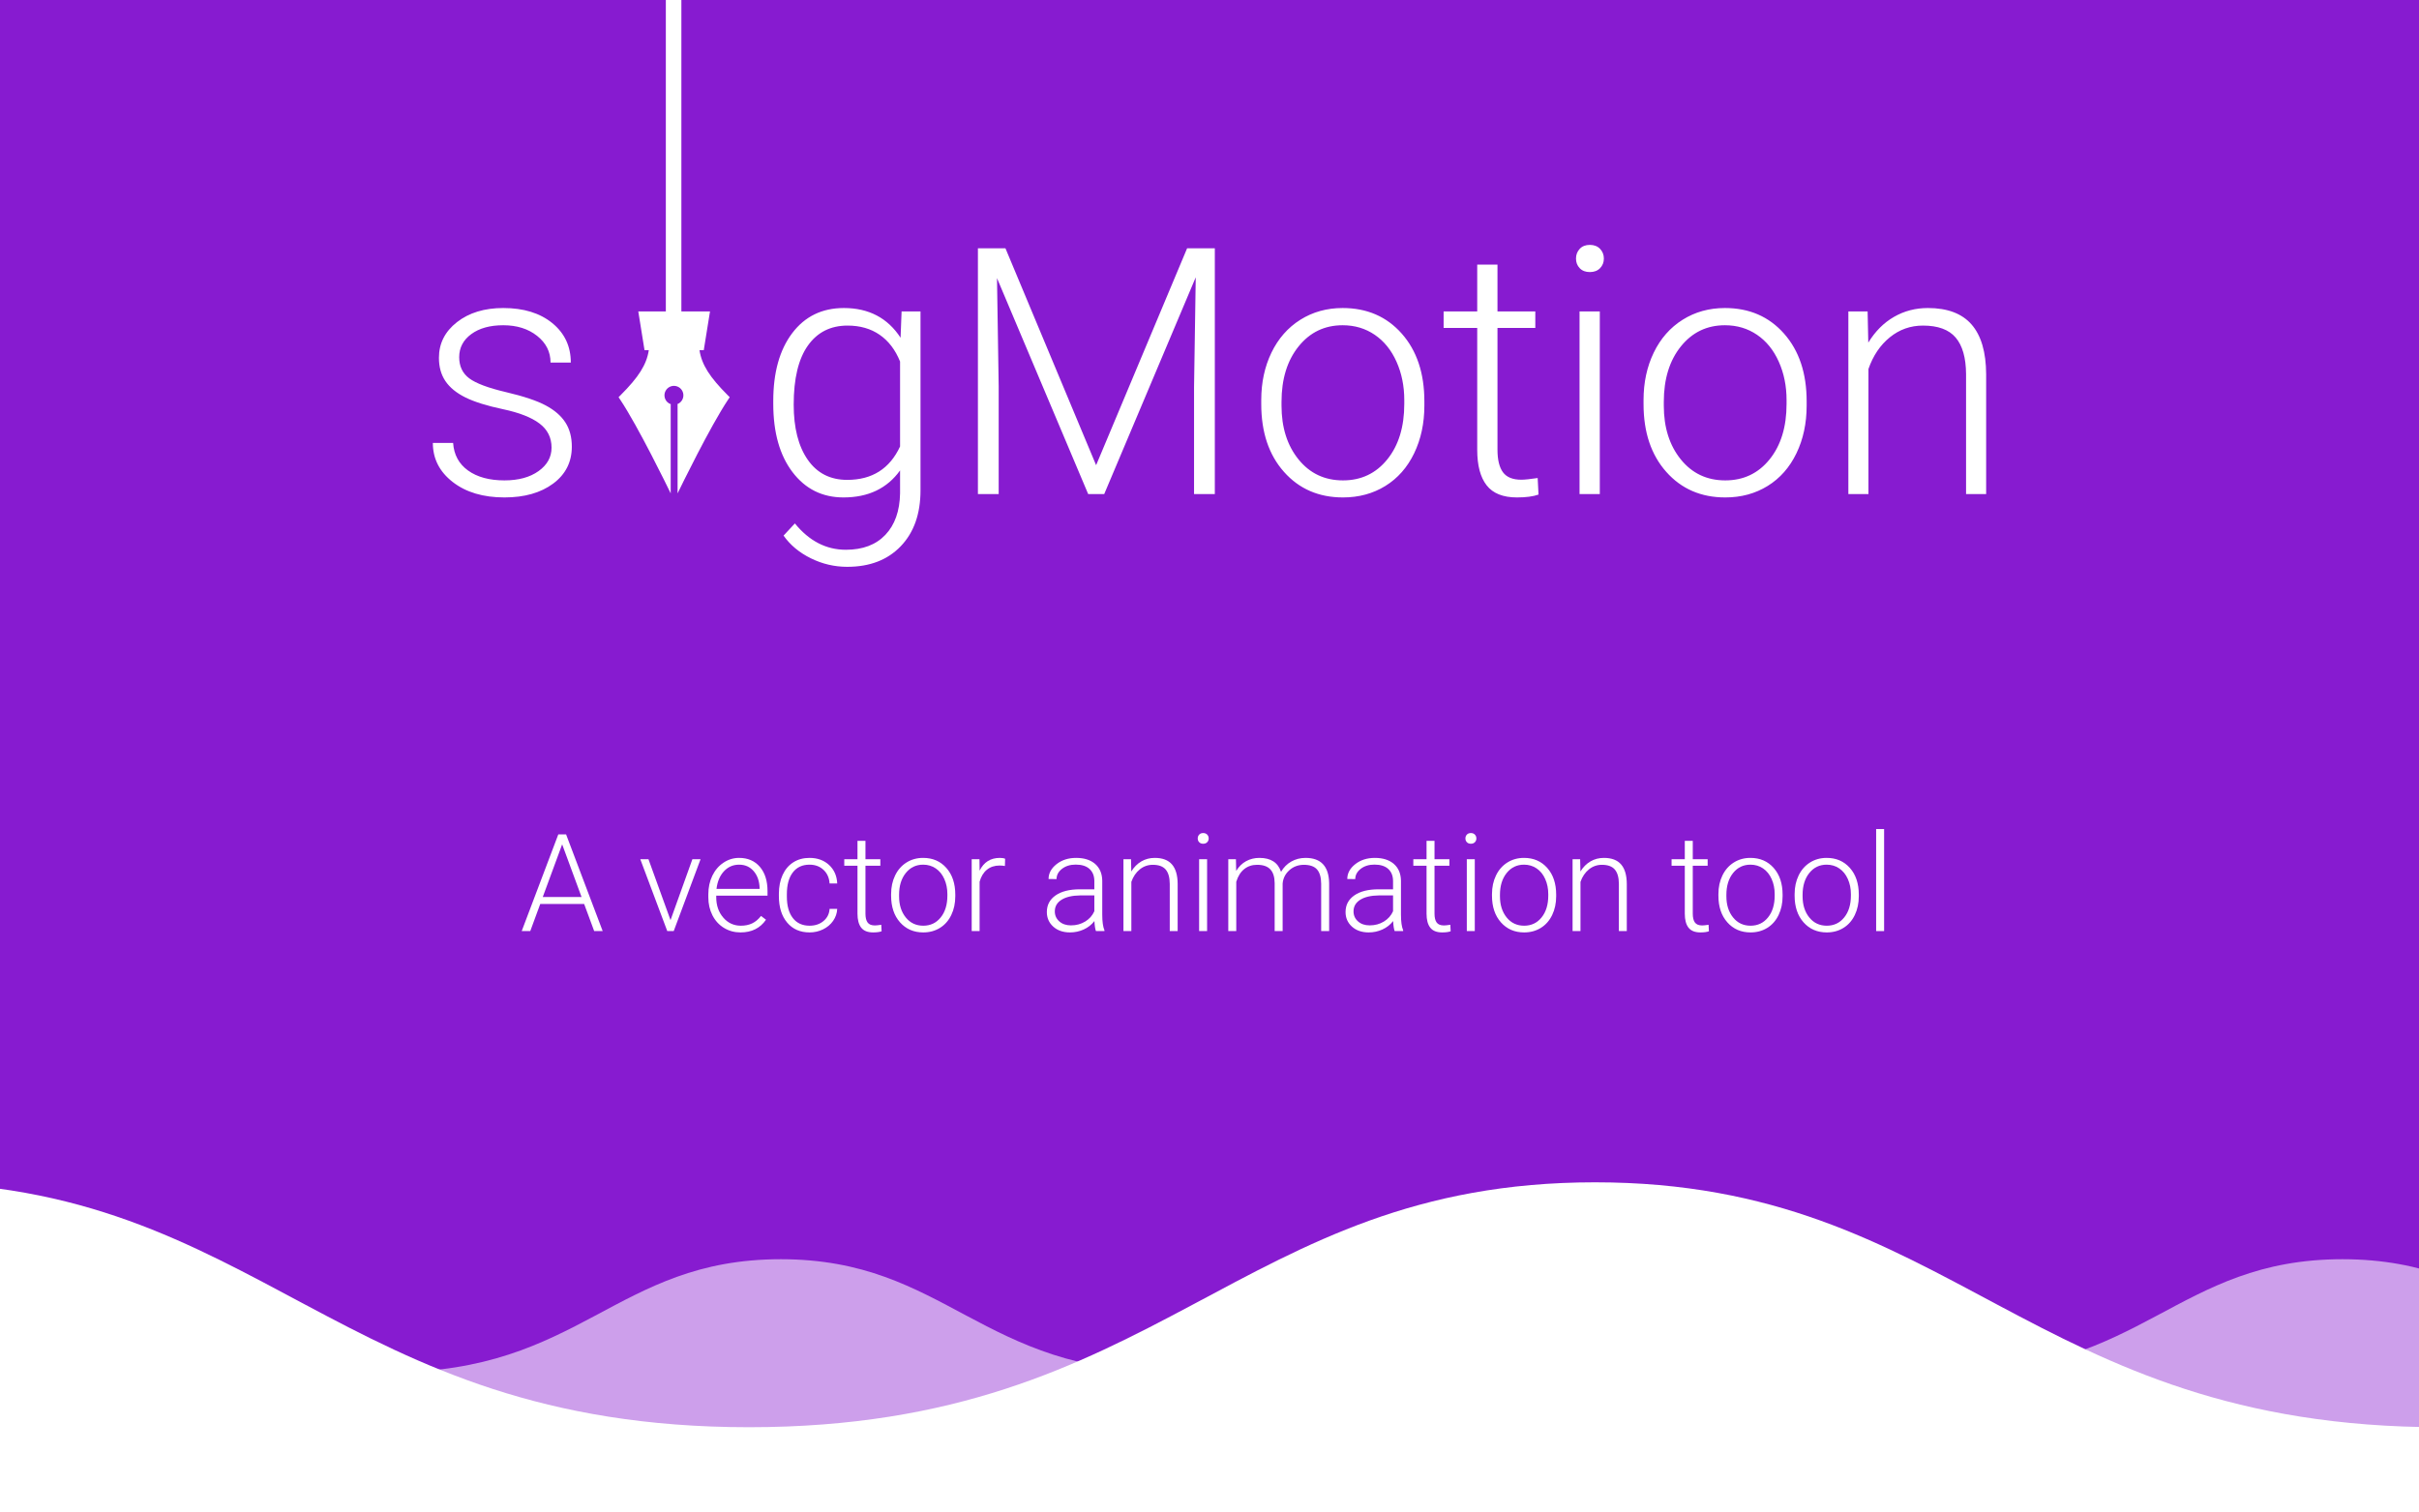
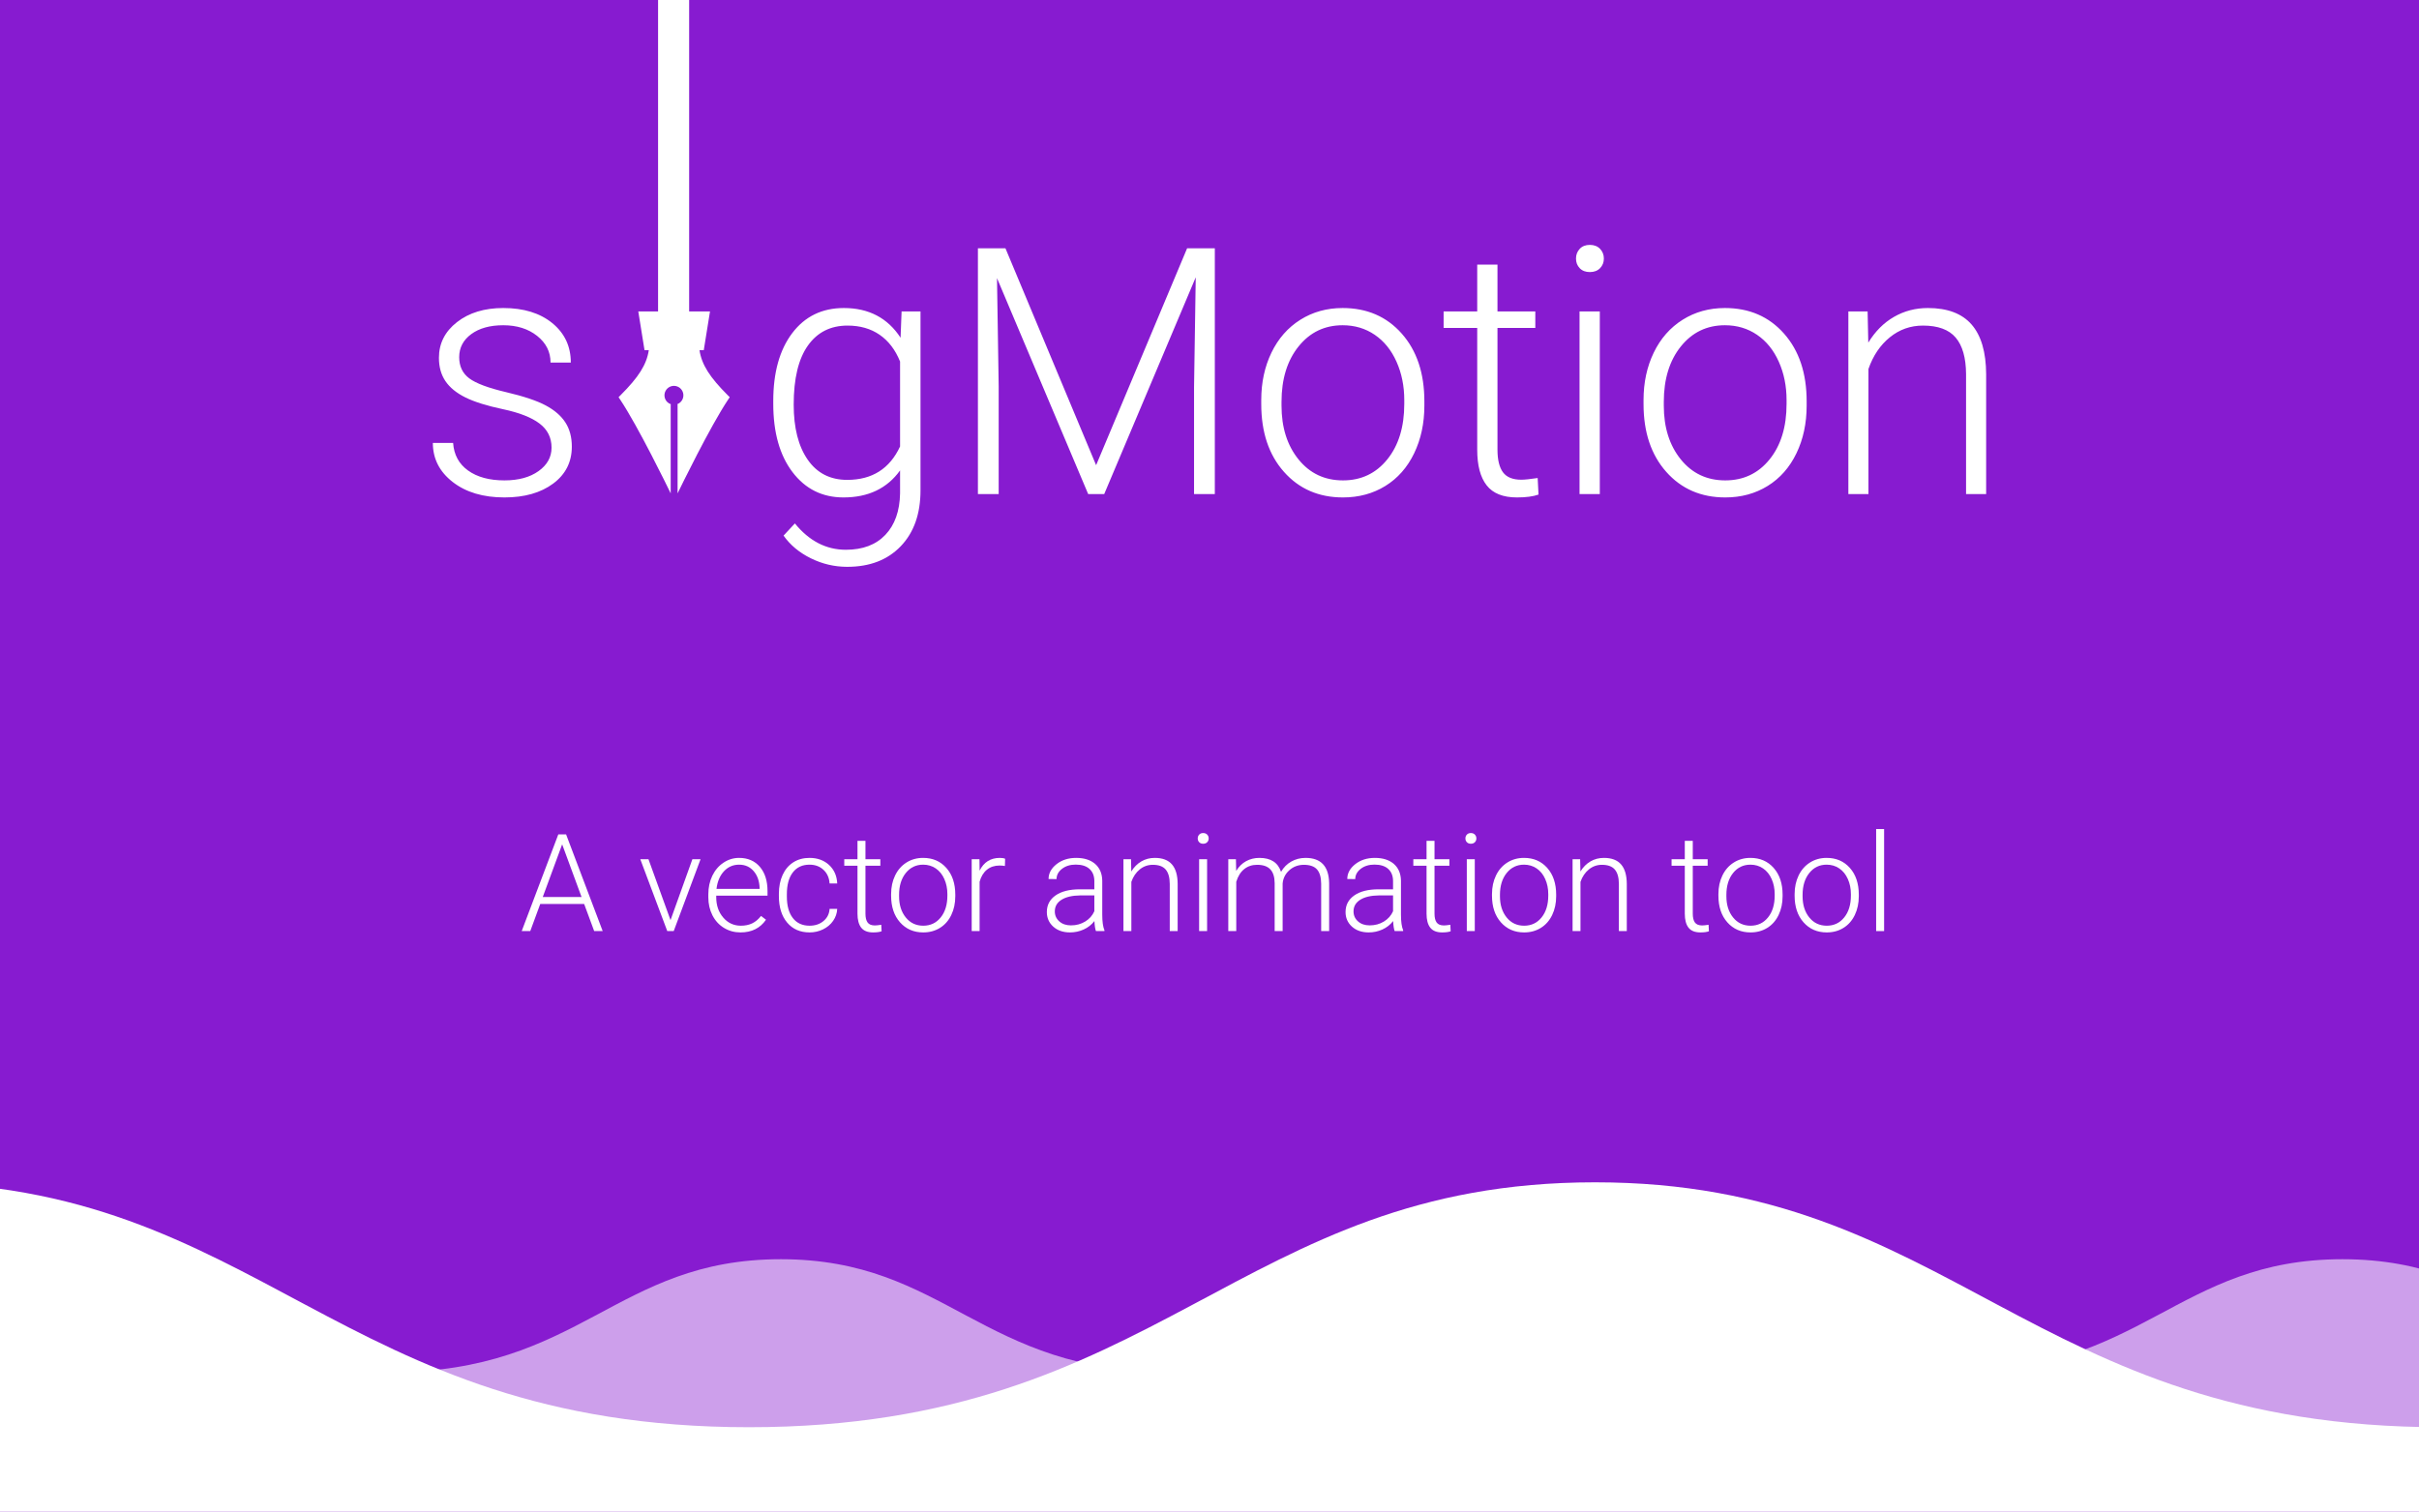
<svg xmlns="http://www.w3.org/2000/svg" width="100%" height="100%" viewBox="0 0 1280 800" version="1.1" xml:space="preserve" style="fill-rule:evenodd;clip-rule:evenodd;stroke-linecap:square;stroke-miterlimit:3;">
-   <g>
+   <defs>
+     <clipPath id="_clipPath_q4GrzeM6u57zLE6lEYIworiaYcI0MInn">
+       <rect width="1280" height="800" />
+     </clipPath>
+   </defs>
+   <g clip-path="url(#_clipPath_q4GrzeM6u57zLE6lEYIworiaYcI0MInn)">
    <rect x="0" y="0" width="1280" height="800" style="fill:rgb(135,27,208);" />
    <g>
-       <path d="M2065.83,900.635L1652.67,900.635L1239.5,900.635L826.333,900.635L413.167,900.635L0,900.635L0,666.466C87.657,666.466 105.578,726.281 206.583,726.281C307.588,726.281 325.51,666.466 413.167,666.466C500.824,666.466 518.745,726.281 619.75,726.281C720.755,726.281 738.676,666.466 826.333,666.466C913.99,666.466 931.912,726.281 1032.92,726.281C1133.92,726.281 1151.84,666.466 1239.5,666.466C1327.16,666.466 1345.08,726.281 1446.08,726.281C1547.09,726.281 1565.01,666.466 1652.67,666.466C1740.32,666.466 1758.25,726.281 1859.25,726.281C1960.26,726.281 1978.18,666.466 2065.83,666.466C2153.49,666.466 2171.41,726.281 2272.42,726.281C2373.42,726.281 2391.34,666.466 2479,666.466L2479,900.635L2065.83,900.635Z" style="fill:white;fill-opacity:0.58;fill-rule:nonzero;" />
-       <path d="M2634.66,1133.21L1739.32,1133.21L843.986,1133.21L-51.352,1133.21L-946.691,1133.21L-1842.03,1133.21L-1842.03,625.762C-1652.08,625.762 -1613.24,755.382 -1394.36,755.382C-1175.48,755.382 -1136.64,625.762 -946.691,625.762C-756.737,625.762 -717.901,755.382 -499.022,755.382C-280.142,755.382 -241.306,625.762 -51.352,625.762C138.601,625.762 177.437,755.382 396.317,755.382C615.196,755.382 654.032,625.762 843.986,625.762C1033.94,625.762 1072.78,755.382 1291.65,755.382C1510.53,755.382 1549.37,625.762 1739.32,625.762C1929.28,625.762 1968.11,755.382 2186.99,755.382C2405.87,755.382 2444.71,625.762 2634.66,625.762C2824.62,625.762 2863.45,755.382 3082.33,755.382C3301.21,755.382 3340.05,625.762 3530,625.762L3530,1133.21L2634.66,1133.21Z" style="fill:white;fill-rule:nonzero;" />
+       <path class="backwave" d="M2065.83,900.635L1652.67,900.635L1239.5,900.635L826.333,900.635L413.167,900.635L0,900.635L0,666.466C87.657,666.466 105.578,726.281 206.583,726.281C307.588,726.281 325.51,666.466 413.167,666.466C500.824,666.466 518.745,726.281 619.75,726.281C720.755,726.281 738.676,666.466 826.333,666.466C913.99,666.466 931.912,726.281 1032.92,726.281C1133.92,726.281 1151.84,666.466 1239.5,666.466C1327.16,666.466 1345.08,726.281 1446.08,726.281C1547.09,726.281 1565.01,666.466 1652.67,666.466C1740.32,666.466 1758.25,726.281 1859.25,726.281C1960.26,726.281 1978.18,666.466 2065.83,666.466C2153.49,666.466 2171.41,726.281 2272.42,726.281C2373.42,726.281 2391.34,666.466 2479,666.466L2479,900.635L2065.83,900.635Z" style="fill:white;fill-opacity:0.58;fill-rule:nonzero;" />
+       <path class="frontwave" d="M2634.66,1133.21L1739.32,1133.21L843.986,1133.21L-51.352,1133.21L-946.691,1133.21L-1842.03,1133.21L-1842.03,625.762C-1652.08,625.762 -1613.24,755.382 -1394.36,755.382C-1175.48,755.382 -1136.64,625.762 -946.691,625.762C-756.737,625.762 -717.901,755.382 -499.022,755.382C-280.142,755.382 -241.306,625.762 -51.352,625.762C138.601,625.762 177.437,755.382 396.317,755.382C615.196,755.382 654.032,625.762 843.986,625.762C1033.94,625.762 1072.78,755.382 1291.65,755.382C1510.53,755.382 1549.37,625.762 1739.32,625.762C1929.28,625.762 1968.11,755.382 2186.99,755.382C2405.87,755.382 2444.71,625.762 2634.66,625.762C2824.62,625.762 2863.45,755.382 3082.33,755.382C3301.21,755.382 3340.05,625.762 3530,625.762L3530,1133.21L2634.66,1133.21Z" style="fill:white;fill-rule:nonzero;" />
    </g>
    <g>
      <path d="M291.853,236.92C291.853,231.619 289.724,227.36 285.465,224.143C281.206,220.926 274.787,218.41 266.21,216.593C257.633,214.776 250.976,212.692 246.241,210.339C241.505,207.986 237.991,205.112 235.698,201.717C233.405,198.322 232.258,194.211 232.258,189.386C232.258,181.762 235.445,175.463 241.818,170.489C248.191,165.516 256.352,163.029 266.299,163.029C277.081,163.029 285.733,165.694 292.255,171.025C298.778,176.356 302.039,183.311 302.039,191.888L291.317,191.888C291.317,186.229 288.949,181.524 284.214,177.771C279.479,174.018 273.507,172.142 266.299,172.142C259.27,172.142 253.627,173.706 249.368,176.833C245.109,179.96 242.979,184.026 242.979,189.029C242.979,193.854 244.751,197.591 248.296,200.242C251.84,202.893 258.303,205.32 267.684,207.524C277.066,209.728 284.095,212.081 288.771,214.583C293.447,217.084 296.917,220.092 299.18,223.607C301.443,227.122 302.575,231.381 302.575,236.384C302.575,244.545 299.284,251.067 292.702,255.951C286.12,260.836 277.528,263.278 266.925,263.278C255.667,263.278 246.539,260.553 239.54,255.102C232.541,249.652 229.041,242.757 229.041,234.418L239.763,234.418C240.18,240.673 242.815,245.542 247.67,249.027C252.525,252.512 258.943,254.254 266.925,254.254C274.37,254.254 280.386,252.616 284.973,249.339C289.56,246.063 291.853,241.923 291.853,236.92ZM409.168,213.689L409.168,212.26C409.168,197.13 412.519,185.142 419.22,176.297C425.921,167.452 435.019,163.029 446.516,163.029C459.68,163.029 469.687,168.271 476.537,178.754L477.073,164.816L487.08,164.816L487.08,259.525C487.08,271.974 483.595,281.832 476.626,289.099C469.657,296.366 460.216,300 448.303,300C441.572,300 435.153,298.496 429.048,295.488C422.943,292.48 418.133,288.474 414.618,283.471L420.605,277.037C428.17,286.33 437.164,290.976 447.588,290.976C456.523,290.976 463.492,288.34 468.495,283.068C473.499,277.797 476.09,270.485 476.269,261.133L476.269,248.982C469.419,258.513 459.442,263.278 446.337,263.278C435.138,263.278 426.144,258.81 419.354,249.875C412.563,240.94 409.168,228.878 409.168,213.689ZM419.979,214.136C419.979,226.466 422.451,236.19 427.395,243.308C432.339,250.426 439.308,253.985 448.303,253.985C461.467,253.985 470.789,248.088 476.269,236.294L476.269,191.352C473.767,185.157 470.163,180.437 465.458,177.19C460.752,173.944 455.093,172.321 448.481,172.321C439.487,172.321 432.488,175.85 427.484,182.909C422.481,189.967 419.979,200.376 419.979,214.136ZM517.458,131.399L532.022,131.399L580.002,246.212L628.161,131.399L642.814,131.399L642.814,261.491L631.825,261.491L631.825,204.844L632.718,146.767L584.291,261.491L575.803,261.491L527.555,147.214L528.448,204.486L528.448,261.491L517.458,261.491L517.458,131.399ZM667.385,213.868L667.385,211.724C667.385,202.431 669.187,194.062 672.791,186.617C676.395,179.171 681.488,173.378 688.07,169.238C694.652,165.099 702.112,163.029 710.451,163.029C723.318,163.029 733.742,167.541 741.723,176.565C749.705,185.589 753.696,197.547 753.696,212.438L753.696,214.672C753.696,224.024 751.894,232.438 748.291,239.913C744.687,247.388 739.609,253.151 733.057,257.202C726.504,261.253 719.029,263.278 710.63,263.278C697.823,263.278 687.414,258.766 679.403,249.741C671.391,240.717 667.385,228.759 667.385,213.868ZM678.107,212.706L678.107,214.672C678.107,226.228 681.1,235.714 687.087,243.13C693.073,250.546 700.921,254.254 710.63,254.254C720.28,254.254 728.098,250.546 734.084,243.13C740.071,235.714 743.064,225.93 743.064,213.779L743.064,211.724C743.064,204.337 741.694,197.576 738.954,191.441C736.214,185.306 732.372,180.556 727.428,177.19C722.484,173.825 716.825,172.142 710.451,172.142C700.921,172.142 693.148,175.88 687.131,183.355C681.115,190.831 678.107,200.615 678.107,212.706ZM781.662,140.066L792.384,140.066L792.384,164.816L812.398,164.816L812.398,173.572L792.384,173.572L792.384,237.992C792.384,243.353 793.352,247.344 795.288,249.965C797.224,252.586 800.455,253.896 804.982,253.896C806.769,253.896 809.658,253.598 813.649,253.003L814.096,261.759C811.296,262.772 807.484,263.278 802.659,263.278C795.332,263.278 790.001,261.148 786.666,256.889C783.33,252.63 781.662,246.361 781.662,238.081L781.662,173.572L763.882,173.572L763.882,164.816L781.662,164.816L781.662,140.066ZM846.529,164.816L846.529,261.491L835.807,261.491L835.807,164.816L846.529,164.816ZM833.931,136.849C833.931,134.824 834.586,133.112 835.897,131.712C837.207,130.312 838.994,129.612 841.258,129.612C843.521,129.612 845.323,130.312 846.663,131.712C848.004,133.112 848.674,134.824 848.674,136.849C848.674,138.874 848.004,140.572 846.663,141.942C845.323,143.312 843.521,143.997 841.258,143.997C838.994,143.997 837.207,143.312 835.897,141.942C834.586,140.572 833.931,138.874 833.931,136.849ZM869.671,213.868L869.671,211.724C869.671,202.431 871.473,194.062 875.076,186.617C878.68,179.171 883.773,173.378 890.355,169.238C896.937,165.099 904.398,163.029 912.737,163.029C925.603,163.029 936.027,167.541 944.009,176.565C951.99,185.589 955.981,197.547 955.981,212.438L955.981,214.672C955.981,224.024 954.179,232.438 950.576,239.913C946.972,247.388 941.894,253.151 935.342,257.202C928.789,261.253 921.314,263.278 912.915,263.278C900.108,263.278 889.699,258.766 881.688,249.741C873.677,240.717 869.671,228.759 869.671,213.868ZM880.392,212.706L880.392,214.672C880.392,226.228 883.385,235.714 889.372,243.13C895.358,250.546 903.206,254.254 912.915,254.254C922.565,254.254 930.383,250.546 936.369,243.13C942.356,235.714 945.349,225.93 945.349,213.779L945.349,211.724C945.349,204.337 943.979,197.576 941.239,191.441C938.499,185.306 934.657,180.556 929.713,177.19C924.769,173.825 919.11,172.142 912.737,172.142C903.206,172.142 895.433,175.88 889.417,183.355C883.4,190.831 880.392,200.615 880.392,212.706ZM978.05,164.816L988.236,164.816L988.594,181.345C992.227,175.388 996.754,170.846 1002.18,167.719C1007.6,164.592 1013.58,163.029 1020.13,163.029C1030.5,163.029 1038.21,165.948 1043.28,171.785C1048.34,177.622 1050.9,186.378 1050.96,198.053L1050.96,261.491L1040.33,261.491L1040.33,197.964C1040.27,189.327 1038.43,182.894 1034.83,178.665C1031.23,174.436 1025.46,172.321 1017.54,172.321C1010.93,172.321 1005.08,174.391 999.986,178.531C994.893,182.67 991.125,188.254 988.683,195.283L988.683,261.491L978.05,261.491L978.05,164.816Z" style="fill:white;fill-rule:nonzero;" />
-       <g>
+       <g class="pen">
        <path d="M343.305,185.361C342.125,193.062 337.862,199.673 328.368,209.166L327.312,210.222L328.14,211.466C337.708,225.814 353.097,257.416 354.896,261.132L354.896,214.322C354.896,214.188 354.945,214.069 354.972,213.944C354.257,213.703 353.606,213.302 353.07,212.772C351.505,211.208 351.151,208.802 352.201,206.855C353.251,204.907 355.454,203.879 357.621,204.327C359.788,204.774 361.404,206.591 361.596,208.795C361.787,211 360.51,213.068 358.453,213.884C358.489,214.028 358.54,214.167 358.54,214.322L358.542,261.133C360.336,257.43 375.732,225.817 385.299,211.466L386.129,210.224L385.072,209.167C375.579,199.674 371.315,193.063 370.136,185.361L372.391,185.361L375.696,164.816L337.744,164.816L341.05,185.361L343.305,185.361Z" style="fill:white;fill-rule:nonzero;" />
-         <path d="M356.438,185.274L356.438,0" style="fill:none;fill-rule:nonzero;stroke:white;stroke-width:8.22px;" />
+         <line x1="356.438" y1="185.274" x2="356.438" y2="0" stroke-width="16.44" stroke="rgb(255,255,255)" stroke-opacity="100" stroke-linejoin="miter" stroke-linecap="square" stroke-miterlimit="3" />
      </g>
    </g>
    <g>
      <rect x="992.75" y="438.797" width="4.219" height="54" style="fill:white;" />
      <path d="M949.613,474.059L949.613,473.215C949.613,469.558 950.322,466.265 951.74,463.336C953.158,460.406 955.162,458.127 957.752,456.498C960.342,454.869 963.278,454.055 966.559,454.055C971.621,454.055 975.722,455.83 978.863,459.381C982.004,462.932 983.574,467.637 983.574,473.496L983.574,474.375C983.574,478.055 982.865,481.366 981.447,484.307C980.029,487.248 978.031,489.516 975.453,491.109C972.875,492.703 969.934,493.5 966.629,493.5C961.59,493.5 957.494,491.725 954.342,488.174C951.189,484.623 949.613,479.918 949.613,474.059ZM953.832,473.602L953.832,474.375C953.832,478.922 955.01,482.654 957.365,485.572C959.72,488.49 962.808,489.949 966.629,489.949C970.426,489.949 973.502,488.49 975.857,485.572C978.213,482.654 979.391,478.804 979.391,474.023L979.391,473.215C979.391,470.308 978.852,467.648 977.773,465.234C976.695,462.82 975.183,460.951 973.238,459.627C971.293,458.303 969.066,457.641 966.559,457.641C962.809,457.641 959.75,459.112 957.383,462.053C955.016,464.994 953.832,468.844 953.832,473.602Z" style="fill:white;fill-rule:nonzero;" />
      <path d="M909.289,474.059L909.289,473.215C909.289,469.558 909.998,466.265 911.416,463.336C912.834,460.406 914.838,458.127 917.428,456.498C920.018,454.869 922.953,454.055 926.234,454.055C931.297,454.055 935.398,455.83 938.539,459.381C941.68,462.932 943.25,467.637 943.25,473.496L943.25,474.375C943.25,478.055 942.541,481.366 941.123,484.307C939.705,487.248 937.707,489.516 935.129,491.109C932.551,492.703 929.61,493.5 926.305,493.5C921.266,493.5 917.17,491.725 914.018,488.174C910.865,484.623 909.289,479.918 909.289,474.059ZM913.508,473.602L913.508,474.375C913.508,478.922 914.686,482.654 917.041,485.572C919.396,488.49 922.484,489.949 926.305,489.949C930.102,489.949 933.178,488.49 935.533,485.572C937.888,482.654 939.066,478.804 939.066,474.023L939.066,473.215C939.066,470.308 938.527,467.648 937.449,465.234C936.371,462.82 934.859,460.951 932.914,459.627C930.969,458.303 928.742,457.641 926.234,457.641C922.484,457.641 919.426,459.112 917.059,462.053C914.692,464.994 913.508,468.844 913.508,473.602Z" style="fill:white;fill-rule:nonzero;" />
      <path d="M891.5,445.02L895.719,445.02L895.719,454.758L903.594,454.758L903.594,458.203L895.719,458.203L895.719,483.551C895.719,485.66 896.1,487.231 896.861,488.262C897.623,489.293 898.895,489.809 900.676,489.809C901.379,489.809 902.515,489.692 904.086,489.457L904.262,492.902C903.16,493.301 901.66,493.5 899.762,493.5C896.879,493.5 894.782,492.662 893.469,490.986C892.156,489.311 891.5,486.844 891.5,483.586L891.5,458.203L884.504,458.203L884.504,454.758L891.5,454.758L891.5,445.02Z" style="fill:white;fill-rule:nonzero;" />
      <path d="M832.121,454.758L836.129,454.758L836.27,461.262C837.699,458.918 839.48,457.131 841.613,455.9C843.746,454.67 846.102,454.055 848.68,454.055C852.758,454.055 855.793,455.203 857.785,457.5C859.777,459.797 860.785,463.242 860.809,467.836L860.809,492.797L856.625,492.797L856.625,467.801C856.602,464.402 855.881,461.871 854.463,460.207C853.045,458.543 850.777,457.711 847.66,457.711C845.059,457.711 842.756,458.525 840.752,460.154C838.748,461.783 837.266,463.981 836.305,466.746L836.305,492.797L832.121,492.797L832.121,454.758Z" style="fill:white;fill-rule:nonzero;" />
      <path d="M789.477,474.059L789.477,473.215C789.477,469.558 790.186,466.265 791.604,463.336C793.021,460.406 795.025,458.127 797.615,456.498C800.205,454.869 803.141,454.055 806.422,454.055C811.485,454.055 815.586,455.83 818.727,459.381C821.868,462.932 823.438,467.637 823.438,473.496L823.438,474.375C823.438,478.055 822.729,481.366 821.311,484.307C819.893,487.248 817.895,489.516 815.316,491.109C812.738,492.703 809.797,493.5 806.492,493.5C801.453,493.5 797.358,491.725 794.205,488.174C791.053,484.623 789.477,479.918 789.477,474.059ZM793.695,473.602L793.695,474.375C793.695,478.922 794.873,482.654 797.229,485.572C799.584,488.49 802.672,489.949 806.492,489.949C810.289,489.949 813.366,488.49 815.721,485.572C818.076,482.654 819.254,478.804 819.254,474.023L819.254,473.215C819.254,470.308 818.715,467.648 817.637,465.234C816.559,462.82 815.047,460.951 813.102,459.627C811.157,458.303 808.93,457.641 806.422,457.641C802.672,457.641 799.613,459.112 797.246,462.053C794.879,464.994 793.695,468.844 793.695,473.602Z" style="fill:white;fill-rule:nonzero;" />
      <path d="M780.371,454.758L780.371,492.797L776.152,492.797L776.152,454.758L780.371,454.758ZM775.414,443.754C775.414,442.957 775.672,442.283 776.188,441.732C776.703,441.181 777.406,440.906 778.297,440.906C779.188,440.906 779.897,441.181 780.424,441.732C780.951,442.283 781.215,442.957 781.215,443.754C781.215,444.551 780.951,445.219 780.424,445.758C779.897,446.297 779.188,446.566 778.297,446.566C777.406,446.566 776.703,446.297 776.188,445.758C775.672,445.219 775.414,444.551 775.414,443.754Z" style="fill:white;fill-rule:nonzero;" />
      <path d="M754.848,445.02L759.066,445.02L759.066,454.758L766.941,454.758L766.941,458.203L759.066,458.203L759.066,483.551C759.066,485.66 759.447,487.231 760.209,488.262C760.971,489.293 762.242,489.809 764.023,489.809C764.726,489.809 765.863,489.692 767.434,489.457L767.609,492.902C766.508,493.301 765.008,493.5 763.109,493.5C760.226,493.5 758.129,492.662 756.816,490.986C755.504,489.311 754.848,486.844 754.848,483.586L754.848,458.203L747.852,458.203L747.852,454.758L754.848,454.758L754.848,445.02Z" style="fill:white;fill-rule:nonzero;" />
      <path d="M742.473,492.797L737.973,492.797C737.551,491.602 737.281,489.832 737.164,487.488C735.687,489.41 733.806,490.893 731.521,491.936C729.236,492.979 726.817,493.5 724.262,493.5C720.605,493.5 717.646,492.48 715.385,490.441C713.123,488.402 711.992,485.824 711.992,482.707C711.992,479.004 713.533,476.074 716.615,473.918C719.697,471.762 723.992,470.684 729.5,470.684L737.129,470.684L737.129,466.359C737.129,463.64 736.291,461.502 734.615,459.943C732.94,458.384 730.496,457.605 727.285,457.605C724.356,457.605 721.93,458.355 720.008,459.855C718.086,461.355 717.125,463.16 717.125,465.27L712.906,465.234C712.906,462.211 714.312,459.592 717.125,457.377C719.938,455.162 723.395,454.055 727.496,454.055C731.738,454.055 735.084,455.115 737.533,457.236C739.982,459.357 741.242,462.316 741.313,466.113L741.313,484.113C741.313,487.793 741.7,490.547 742.473,492.375L742.473,492.797ZM724.754,489.773C727.567,489.773 730.08,489.093 732.295,487.734C734.51,486.375 736.121,484.558 737.129,482.285L737.129,473.918L729.605,473.918C725.41,473.965 722.129,474.732 719.762,476.221C717.395,477.709 716.211,479.754 716.211,482.355C716.211,484.488 717.002,486.258 718.584,487.664C720.166,489.07 722.223,489.773 724.754,489.773Z" style="fill:white;fill-rule:nonzero;" />
      <path d="M649.941,454.758L653.984,454.758L654.125,460.945C655.531,458.648 657.289,456.926 659.398,455.777C661.508,454.629 663.852,454.055 666.43,454.055C672.43,454.055 676.238,456.516 677.855,461.438C679.215,459.071 681.032,457.248 683.305,455.971C685.578,454.694 688.086,454.055 690.828,454.055C698.985,454.055 703.145,458.508 703.309,467.414L703.309,492.797L699.09,492.797L699.09,467.73C699.067,464.332 698.334,461.813 696.893,460.172C695.451,458.531 693.101,457.711 689.844,457.711C686.821,457.758 684.266,458.736 682.18,460.646C680.094,462.557 678.934,464.883 678.699,467.625L678.699,492.797L674.48,492.797L674.48,467.414C674.457,464.156 673.689,461.724 672.178,460.119C670.666,458.514 668.34,457.711 665.199,457.711C662.551,457.711 660.278,458.467 658.379,459.979C656.48,461.49 655.074,463.734 654.16,466.711L654.16,492.797L649.941,492.797L649.941,454.758Z" style="fill:white;fill-rule:nonzero;" />
      <path d="M638.727,454.758L638.727,492.797L634.508,492.797L634.508,454.758L638.727,454.758ZM633.77,443.754C633.77,442.957 634.028,442.283 634.543,441.732C635.058,441.181 635.761,440.906 636.652,440.906C637.543,440.906 638.252,441.181 638.779,441.732C639.306,442.283 639.57,442.957 639.57,443.754C639.57,444.551 639.306,445.219 638.779,445.758C638.252,446.297 637.543,446.566 636.652,446.566C635.761,446.566 635.058,446.297 634.543,445.758C634.028,445.219 633.77,444.551 633.77,443.754Z" style="fill:white;fill-rule:nonzero;" />
      <path d="M594.465,454.758L598.473,454.758L598.613,461.262C600.043,458.918 601.824,457.131 603.957,455.9C606.09,454.67 608.445,454.055 611.023,454.055C615.102,454.055 618.137,455.203 620.129,457.5C622.121,459.797 623.129,463.242 623.152,467.836L623.152,492.797L618.969,492.797L618.969,467.801C618.946,464.402 618.225,461.871 616.807,460.207C615.389,458.543 613.121,457.711 610.004,457.711C607.403,457.711 605.1,458.525 603.096,460.154C601.092,461.783 599.609,463.981 598.648,466.746L598.648,492.797L594.465,492.797L594.465,454.758Z" style="fill:white;fill-rule:nonzero;" />
      <path d="M584.41,492.797L579.91,492.797C579.488,491.602 579.219,489.832 579.102,487.488C577.625,489.41 575.744,490.893 573.459,491.936C571.174,492.979 568.754,493.5 566.199,493.5C562.543,493.5 559.584,492.48 557.322,490.441C555.061,488.402 553.93,485.824 553.93,482.707C553.93,479.004 555.471,476.074 558.553,473.918C561.635,471.762 565.93,470.684 571.438,470.684L579.066,470.684L579.066,466.359C579.066,463.64 578.228,461.502 576.553,459.943C574.877,458.384 572.434,457.605 569.223,457.605C566.293,457.605 563.867,458.355 561.945,459.855C560.024,461.355 559.063,463.16 559.063,465.27L554.844,465.234C554.844,462.211 556.25,459.592 559.063,457.377C561.875,455.162 565.332,454.055 569.434,454.055C573.676,454.055 577.022,455.115 579.471,457.236C581.92,459.357 583.18,462.316 583.25,466.113L583.25,484.113C583.25,487.793 583.637,490.547 584.41,492.375L584.41,492.797ZM566.691,489.773C569.504,489.773 572.017,489.093 574.232,487.734C576.447,486.375 578.059,484.558 579.066,482.285L579.066,473.918L571.543,473.918C567.348,473.965 564.066,474.732 561.699,476.221C559.332,477.709 558.148,479.754 558.148,482.355C558.148,484.488 558.939,486.258 560.521,487.664C562.104,489.07 564.16,489.773 566.691,489.773Z" style="fill:white;fill-rule:nonzero;" />
      <path d="M531.852,454.512L531.746,458.344C530.855,458.18 529.906,458.098 528.898,458.098C526.273,458.098 524.053,458.83 522.236,460.295C520.42,461.76 519.125,463.887 518.352,466.676L518.352,492.797L514.168,492.797L514.168,454.758L518.281,454.758L518.352,460.805C520.578,456.305 524.152,454.055 529.074,454.055C530.246,454.055 531.172,454.207 531.852,454.512Z" style="fill:white;fill-rule:nonzero;" />
      <path d="M471.523,474.059L471.523,473.215C471.523,469.558 472.232,466.265 473.65,463.336C475.068,460.406 477.072,458.127 479.662,456.498C482.252,454.869 485.188,454.055 488.469,454.055C493.532,454.055 497.633,455.83 500.773,459.381C503.914,462.932 505.484,467.637 505.484,473.496L505.484,474.375C505.484,478.055 504.775,481.366 503.357,484.307C501.939,487.248 499.941,489.516 497.363,491.109C494.785,492.703 491.844,493.5 488.539,493.5C483.5,493.5 479.404,491.725 476.252,488.174C473.099,484.623 471.523,479.918 471.523,474.059ZM475.742,473.602L475.742,474.375C475.742,478.922 476.92,482.654 479.275,485.572C481.631,488.49 484.719,489.949 488.539,489.949C492.336,489.949 495.412,488.49 497.768,485.572C500.123,482.654 501.301,478.804 501.301,474.023L501.301,473.215C501.301,470.308 500.762,467.648 499.684,465.234C498.605,462.82 497.093,460.951 495.148,459.627C493.203,458.303 490.976,457.641 488.469,457.641C484.719,457.641 481.66,459.112 479.293,462.053C476.926,464.994 475.742,468.844 475.742,473.602Z" style="fill:white;fill-rule:nonzero;" />
      <path d="M453.734,445.02L457.953,445.02L457.953,454.758L465.828,454.758L465.828,458.203L457.953,458.203L457.953,483.551C457.953,485.66 458.334,487.231 459.096,488.262C459.857,489.293 461.129,489.809 462.91,489.809C463.613,489.809 464.75,489.692 466.32,489.457L466.496,492.902C465.395,493.301 463.895,493.5 461.996,493.5C459.113,493.5 457.016,492.662 455.703,490.986C454.39,489.311 453.734,486.844 453.734,483.586L453.734,458.203L446.738,458.203L446.738,454.758L453.734,454.758L453.734,445.02Z" style="fill:white;fill-rule:nonzero;" />
      <path d="M428.387,489.949C431.316,489.949 433.771,489.123 435.752,487.471C437.733,485.818 438.805,483.68 438.969,481.055L443.012,481.055C442.895,483.375 442.168,485.49 440.832,487.4C439.496,489.311 437.721,490.805 435.506,491.883C433.291,492.961 430.918,493.5 428.387,493.5C423.394,493.5 419.439,491.766 416.521,488.297C413.604,484.828 412.145,480.164 412.145,474.305L412.145,473.039C412.145,469.289 412.801,465.973 414.113,463.09C415.426,460.207 417.307,457.981 419.756,456.41C422.205,454.84 425.071,454.055 428.352,454.055C432.523,454.055 435.963,455.297 438.67,457.781C441.377,460.266 442.824,463.535 443.012,467.59L438.969,467.59C438.782,464.613 437.709,462.211 435.752,460.383C433.795,458.555 431.328,457.641 428.352,457.641C424.555,457.641 421.607,459.012 419.51,461.754C417.412,464.496 416.363,468.34 416.363,473.285L416.363,474.516C416.363,479.367 417.412,483.152 419.51,485.871C421.607,488.59 424.566,489.949 428.387,489.949Z" style="fill:white;fill-rule:nonzero;" />
      <path d="M391.859,493.5C388.625,493.5 385.701,492.703 383.088,491.109C380.475,489.516 378.441,487.295 376.988,484.447C375.535,481.6 374.809,478.406 374.809,474.867L374.809,473.355C374.809,469.699 375.518,466.406 376.936,463.477C378.354,460.547 380.328,458.244 382.859,456.568C385.39,454.893 388.133,454.055 391.086,454.055C395.703,454.055 399.365,455.631 402.072,458.783C404.779,461.936 406.133,466.242 406.133,471.703L406.133,474.059L378.992,474.059L378.992,474.867C378.992,479.18 380.228,482.772 382.701,485.643C385.174,488.514 388.285,489.949 392.035,489.949C394.285,489.949 396.271,489.539 397.994,488.719C399.717,487.898 401.281,486.586 402.688,484.781L405.324,486.785C402.231,491.262 397.742,493.5 391.859,493.5ZM391.086,457.641C387.922,457.641 385.256,458.801 383.088,461.121C380.92,463.442 379.602,466.559 379.133,470.473L401.949,470.473L401.949,470.016C401.832,466.359 400.789,463.383 398.82,461.086C396.851,458.789 394.273,457.641 391.086,457.641Z" style="fill:white;fill-rule:nonzero;" />
      <path d="M343.133,454.758L354.805,486.996L366.371,454.758L370.695,454.758L356.492,492.797L353.082,492.797L338.809,454.758L343.133,454.758Z" style="fill:white;fill-rule:nonzero;" />
      <path d="M314.41,492.797L309.102,478.453L285.863,478.453L280.59,492.797L276.055,492.797L295.426,441.609L299.539,441.609L318.91,492.797L314.41,492.797ZM297.465,446.883L287.199,474.762L307.73,474.762L297.465,446.883Z" style="fill:white;fill-rule:nonzero;" />
    </g>
  </g>
</svg>
